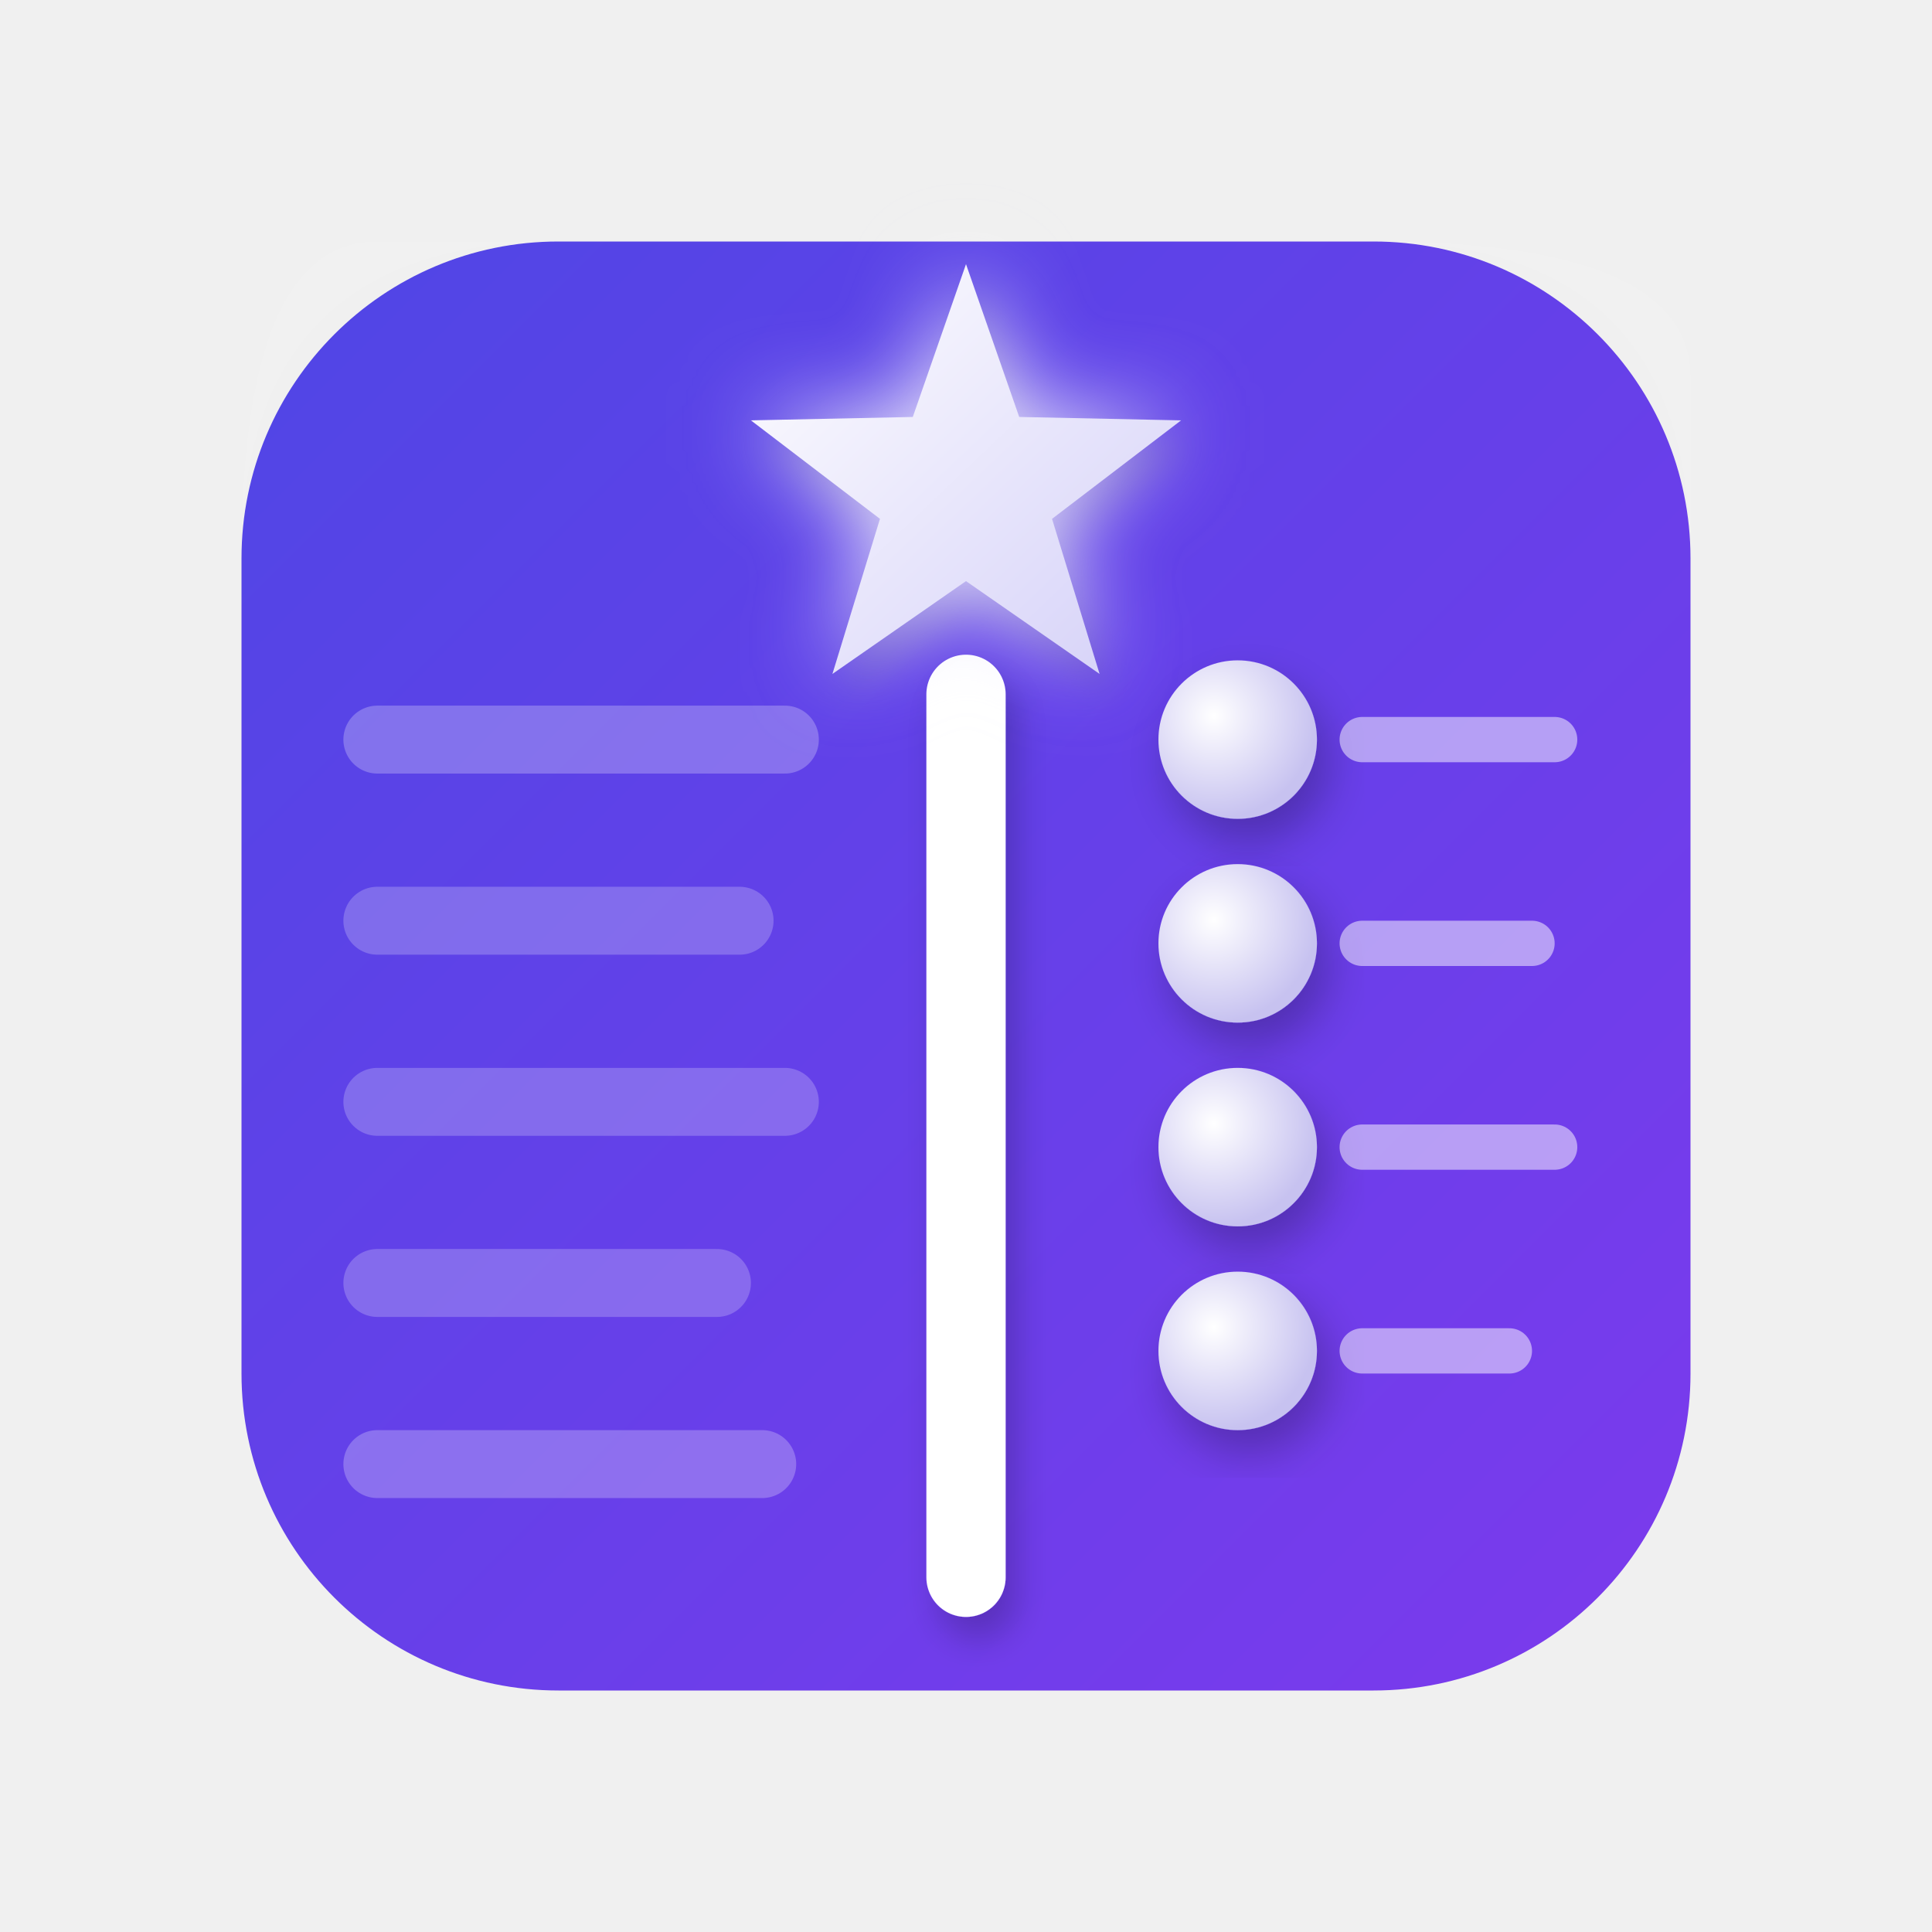
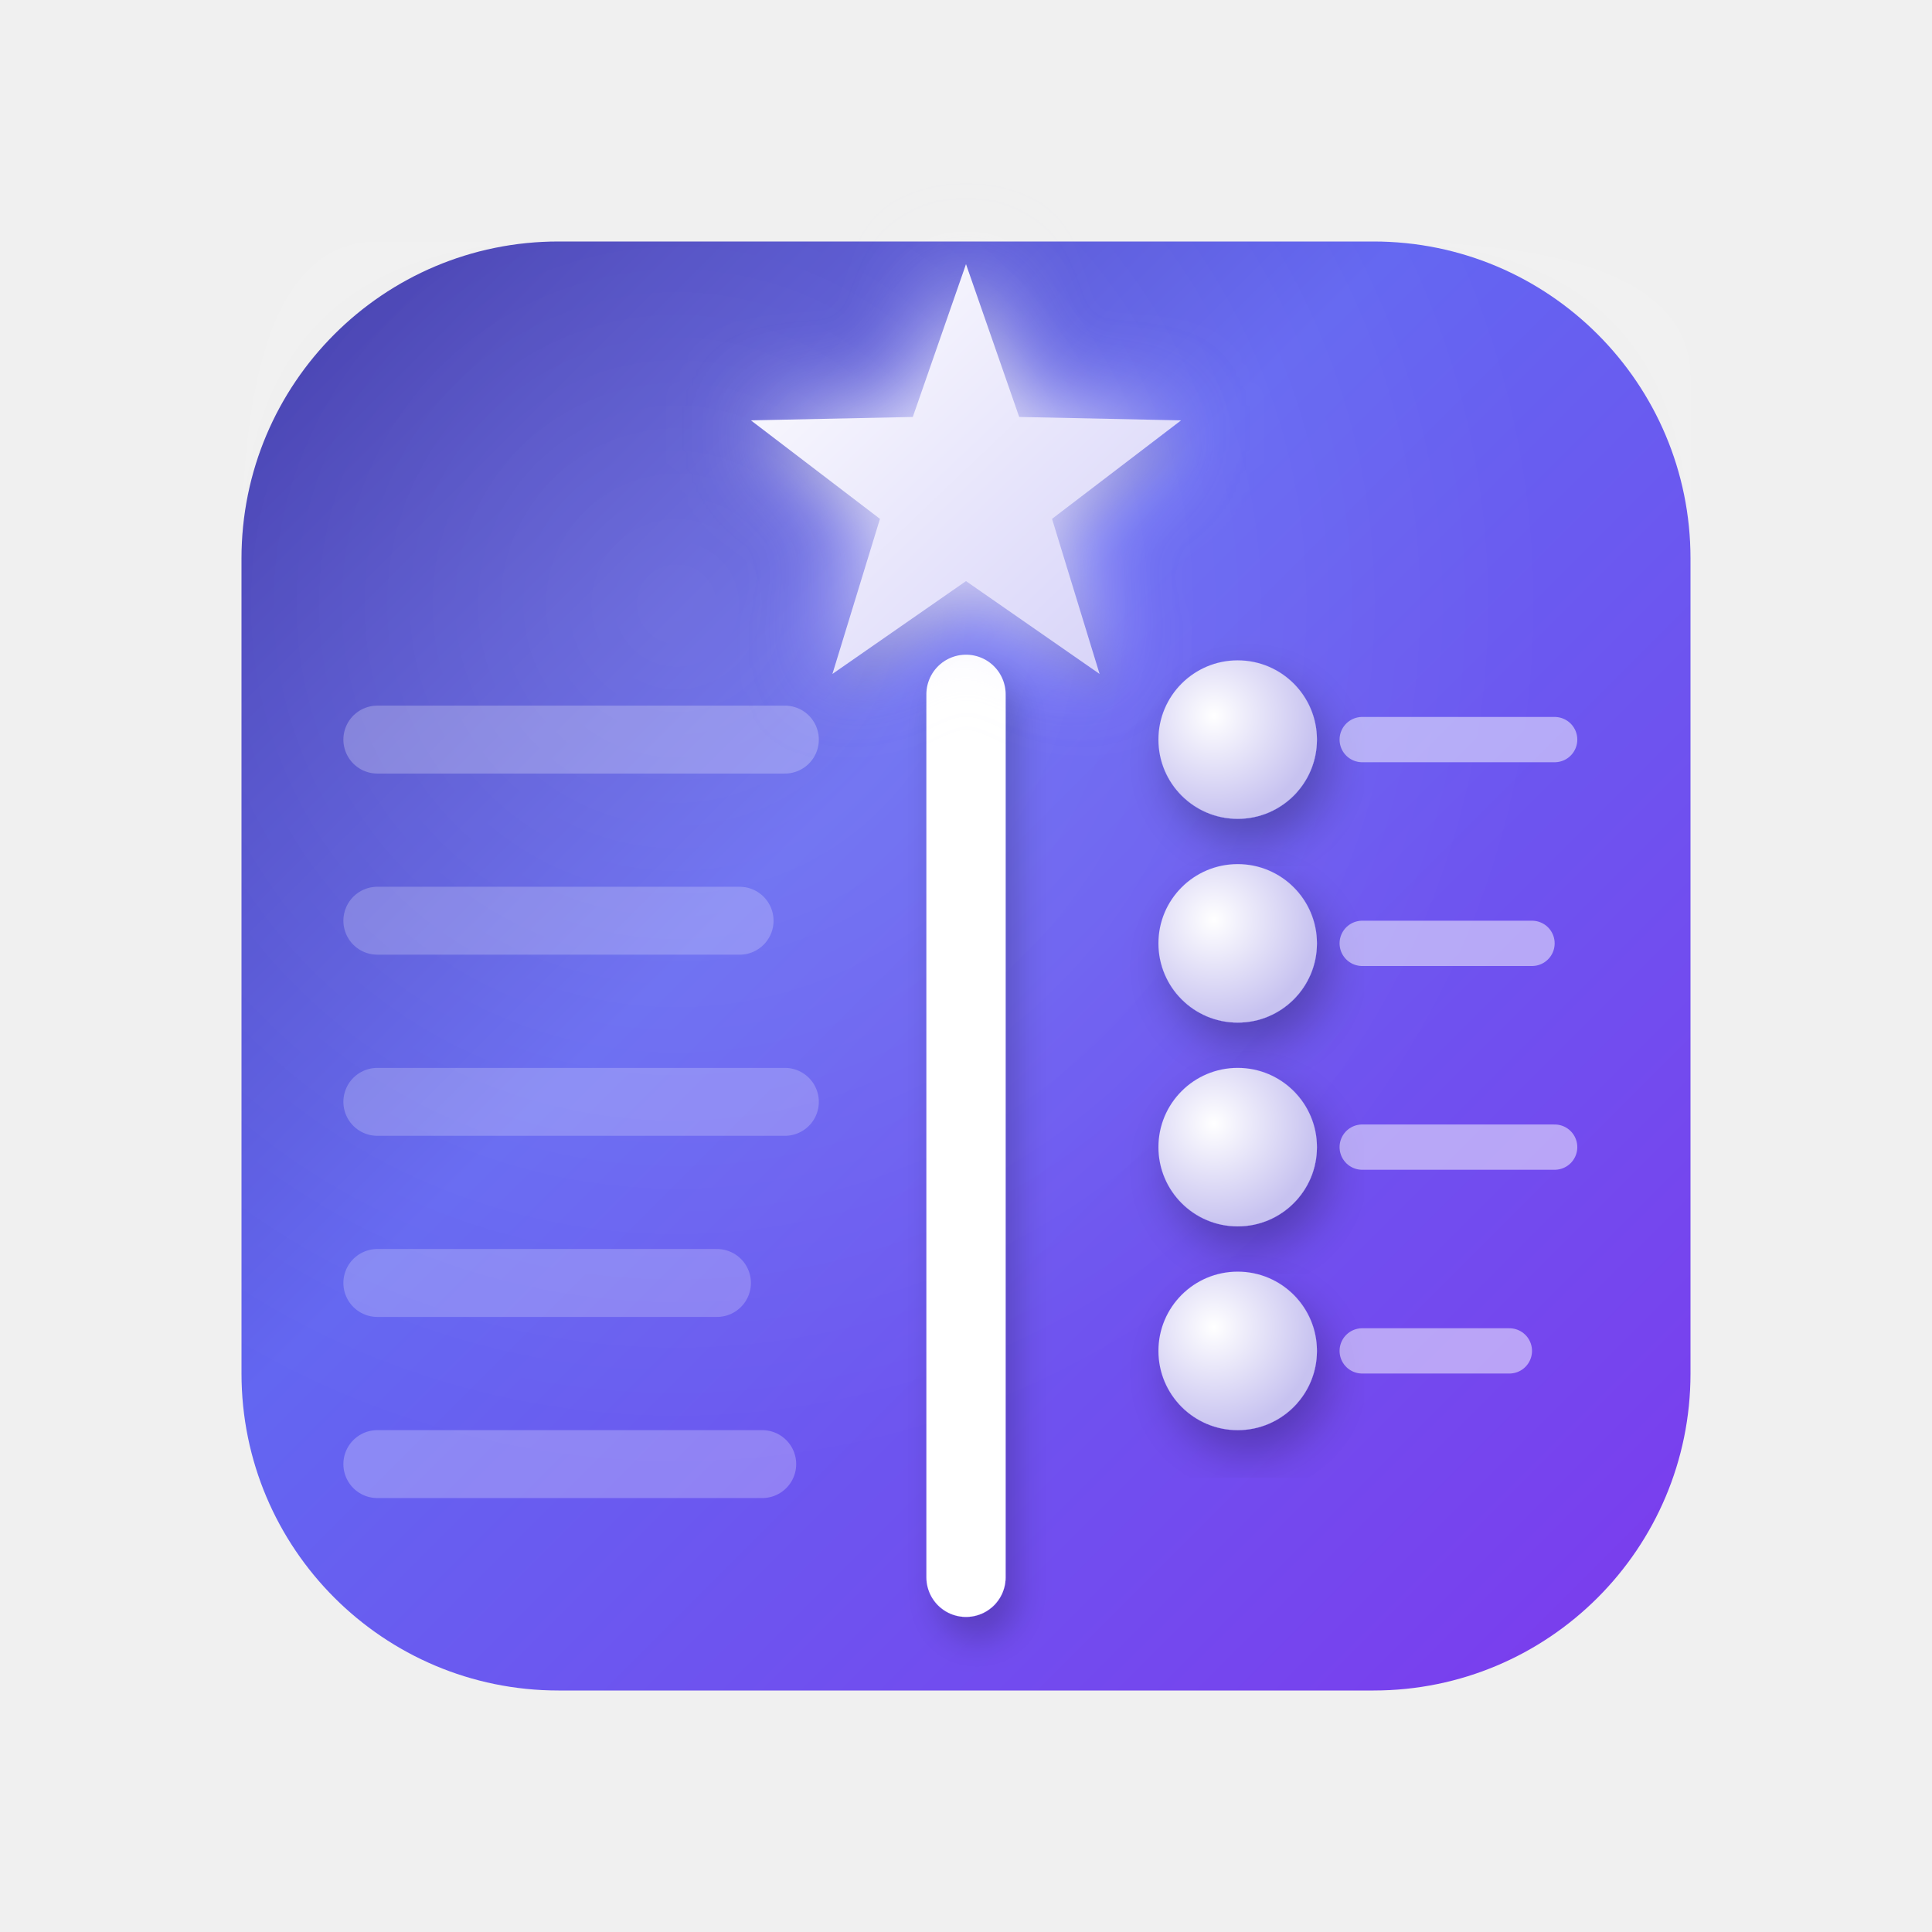
<svg xmlns="http://www.w3.org/2000/svg" viewBox="0 0 128 128">
  <defs>
    <linearGradient id="bg" x1="0%" y1="0%" x2="100%" y2="100%">
-       <stop offset="0%" stop-color="#4f46e5" />
+       <stop offset="0%" stop-color="#3730a3" />
+       <stop offset="40%" stop-color="#6366f1" />
      <stop offset="100%" stop-color="#7c3aed" />
    </linearGradient>
+     <radialGradient id="bgHL" cx="30%" cy="25%" r="60%">
+       <stop offset="0%" stop-color="rgba(255,255,255,0.15)" />
+       <stop offset="100%" stop-color="rgba(255,255,255,0)" />
+     </radialGradient>
    <linearGradient id="starGrad" x1="0%" y1="0%" x2="100%" y2="100%">
      <stop offset="0%" stop-color="#ffffff" />
      <stop offset="100%" stop-color="#d4d0f8" />
    </linearGradient>
    <linearGradient id="wandGrad" x1="0%" y1="0%" x2="100%" y2="0%">
      <stop offset="0%" stop-color="#e0ddf7" />
      <stop offset="50%" stop-color="#ffffff" />
      <stop offset="100%" stop-color="#d4d0f8" />
    </linearGradient>
    <radialGradient id="dotGrad" cx="35%" cy="35%" r="65%">
      <stop offset="0%" stop-color="#ffffff" />
      <stop offset="100%" stop-color="#c7c2f0" />
    </radialGradient>
    <filter id="starGlow" x="-40%" y="-40%" width="180%" height="180%">
      <feGaussianBlur stdDeviation="4" result="blur" />
      <feMerge>
        <feMergeNode in="blur" />
        <feMergeNode in="SourceGraphic" />
      </feMerge>
    </filter>
    <filter id="starGlowShadow" x="-40%" y="-40%" width="200%" height="200%">
      <feOffset in="SourceGraphic" dx="1" dy="2" result="offset" />
      <feGaussianBlur in="offset" stdDeviation="1.5" result="shadow" />
      <feFlood flood-color="rgba(0,0,0,0.2)" result="shadowColor" />
      <feComposite in="shadowColor" in2="shadow" operator="in" result="shadowFinal" />
      <feGaussianBlur in="SourceGraphic" stdDeviation="4" result="glow" />
      <feMerge>
        <feMergeNode in="shadowFinal" />
        <feMergeNode in="glow" />
        <feMergeNode in="SourceGraphic" />
      </feMerge>
    </filter>
    <filter id="dropShadow" x="-30%" y="-30%" width="160%" height="160%">
      <feDropShadow dx="1" dy="2" stdDeviation="2" flood-color="rgba(0,0,0,0.25)" />
    </filter>
    <filter id="wandShadow" filterUnits="userSpaceOnUse" x="50" y="30" width="30" height="100">
      <feDropShadow dx="1" dy="2" stdDeviation="1.5" flood-color="rgba(0,0,0,0.2)" />
    </filter>
    <filter id="innerShadow">
      <feComponentTransfer in="SourceAlpha">
        <feFuncA type="table" tableValues="1 0" />
      </feComponentTransfer>
      <feGaussianBlur stdDeviation="4" />
      <feOffset dx="2" dy="3" result="offsetblur" />
      <feFlood flood-color="rgba(0,0,0,0.2)" result="color" />
      <feComposite in2="offsetblur" operator="in" />
      <feComposite in2="SourceGraphic" operator="over" />
    </filter>
  </defs>
  <g transform="translate(16,16) scale(0.75)">
    <rect width="128" height="128" rx="28" fill="url(#bg)" />
+     <rect width="128" height="128" rx="28" fill="url(#bgHL)" />
    <rect width="128" height="64" rx="28" fill="url(#bg)" opacity="0" />
    <path d="M28,0 L100,0 Q128,0 128,28 L128,12 Q128,0 100,0 Z" fill="rgba(255,255,255,0.08)" />
    <path d="M0,28 Q0,0 28,0 L12,0 Q0,0 0,28 Z" fill="rgba(255,255,255,0.06)" />
    <line x1="12" y1="44" x2="48" y2="44" stroke="rgba(255,255,255,0.25)" stroke-width="6" stroke-linecap="round" />
    <line x1="12" y1="60" x2="44" y2="60" stroke="rgba(255,255,255,0.22)" stroke-width="6" stroke-linecap="round" />
    <line x1="12" y1="76" x2="48" y2="76" stroke="rgba(255,255,255,0.22)" stroke-width="6" stroke-linecap="round" />
    <line x1="12" y1="92" x2="42" y2="92" stroke="rgba(255,255,255,0.22)" stroke-width="6" stroke-linecap="round" />
    <line x1="12" y1="108" x2="46" y2="108" stroke="rgba(255,255,255,0.25)" stroke-width="6" stroke-linecap="round" />
    <line x1="64" y1="118" x2="64" y2="40" stroke="white" stroke-width="7" stroke-linecap="round" filter="url(#wandShadow)" />
    <path d="M64,2 L68.7,15.5 L83,15.8 L71.6,24.5 L75.8,38.2 L64,30 L52.2,38.2 L56.4,24.5 L45,15.8 L59.3,15.5 Z" fill="url(#starGrad)" filter="url(#starGlowShadow)" />
    <circle cx="88" cy="44" r="7" fill="url(#dotGrad)" filter="url(#dropShadow)" />
    <circle cx="88" cy="62" r="7" fill="url(#dotGrad)" filter="url(#dropShadow)" />
    <circle cx="88" cy="80" r="7" fill="url(#dotGrad)" filter="url(#dropShadow)" />
    <circle cx="88" cy="98" r="7" fill="url(#dotGrad)" filter="url(#dropShadow)" />
    <line x1="99" y1="44" x2="116" y2="44" stroke="rgba(255,255,255,0.5)" stroke-width="4" stroke-linecap="round" />
    <line x1="99" y1="62" x2="114" y2="62" stroke="rgba(255,255,255,0.5)" stroke-width="4" stroke-linecap="round" />
    <line x1="99" y1="80" x2="116" y2="80" stroke="rgba(255,255,255,0.5)" stroke-width="4" stroke-linecap="round" />
    <line x1="99" y1="98" x2="112" y2="98" stroke="rgba(255,255,255,0.5)" stroke-width="4" stroke-linecap="round" />
  </g>
</svg>
